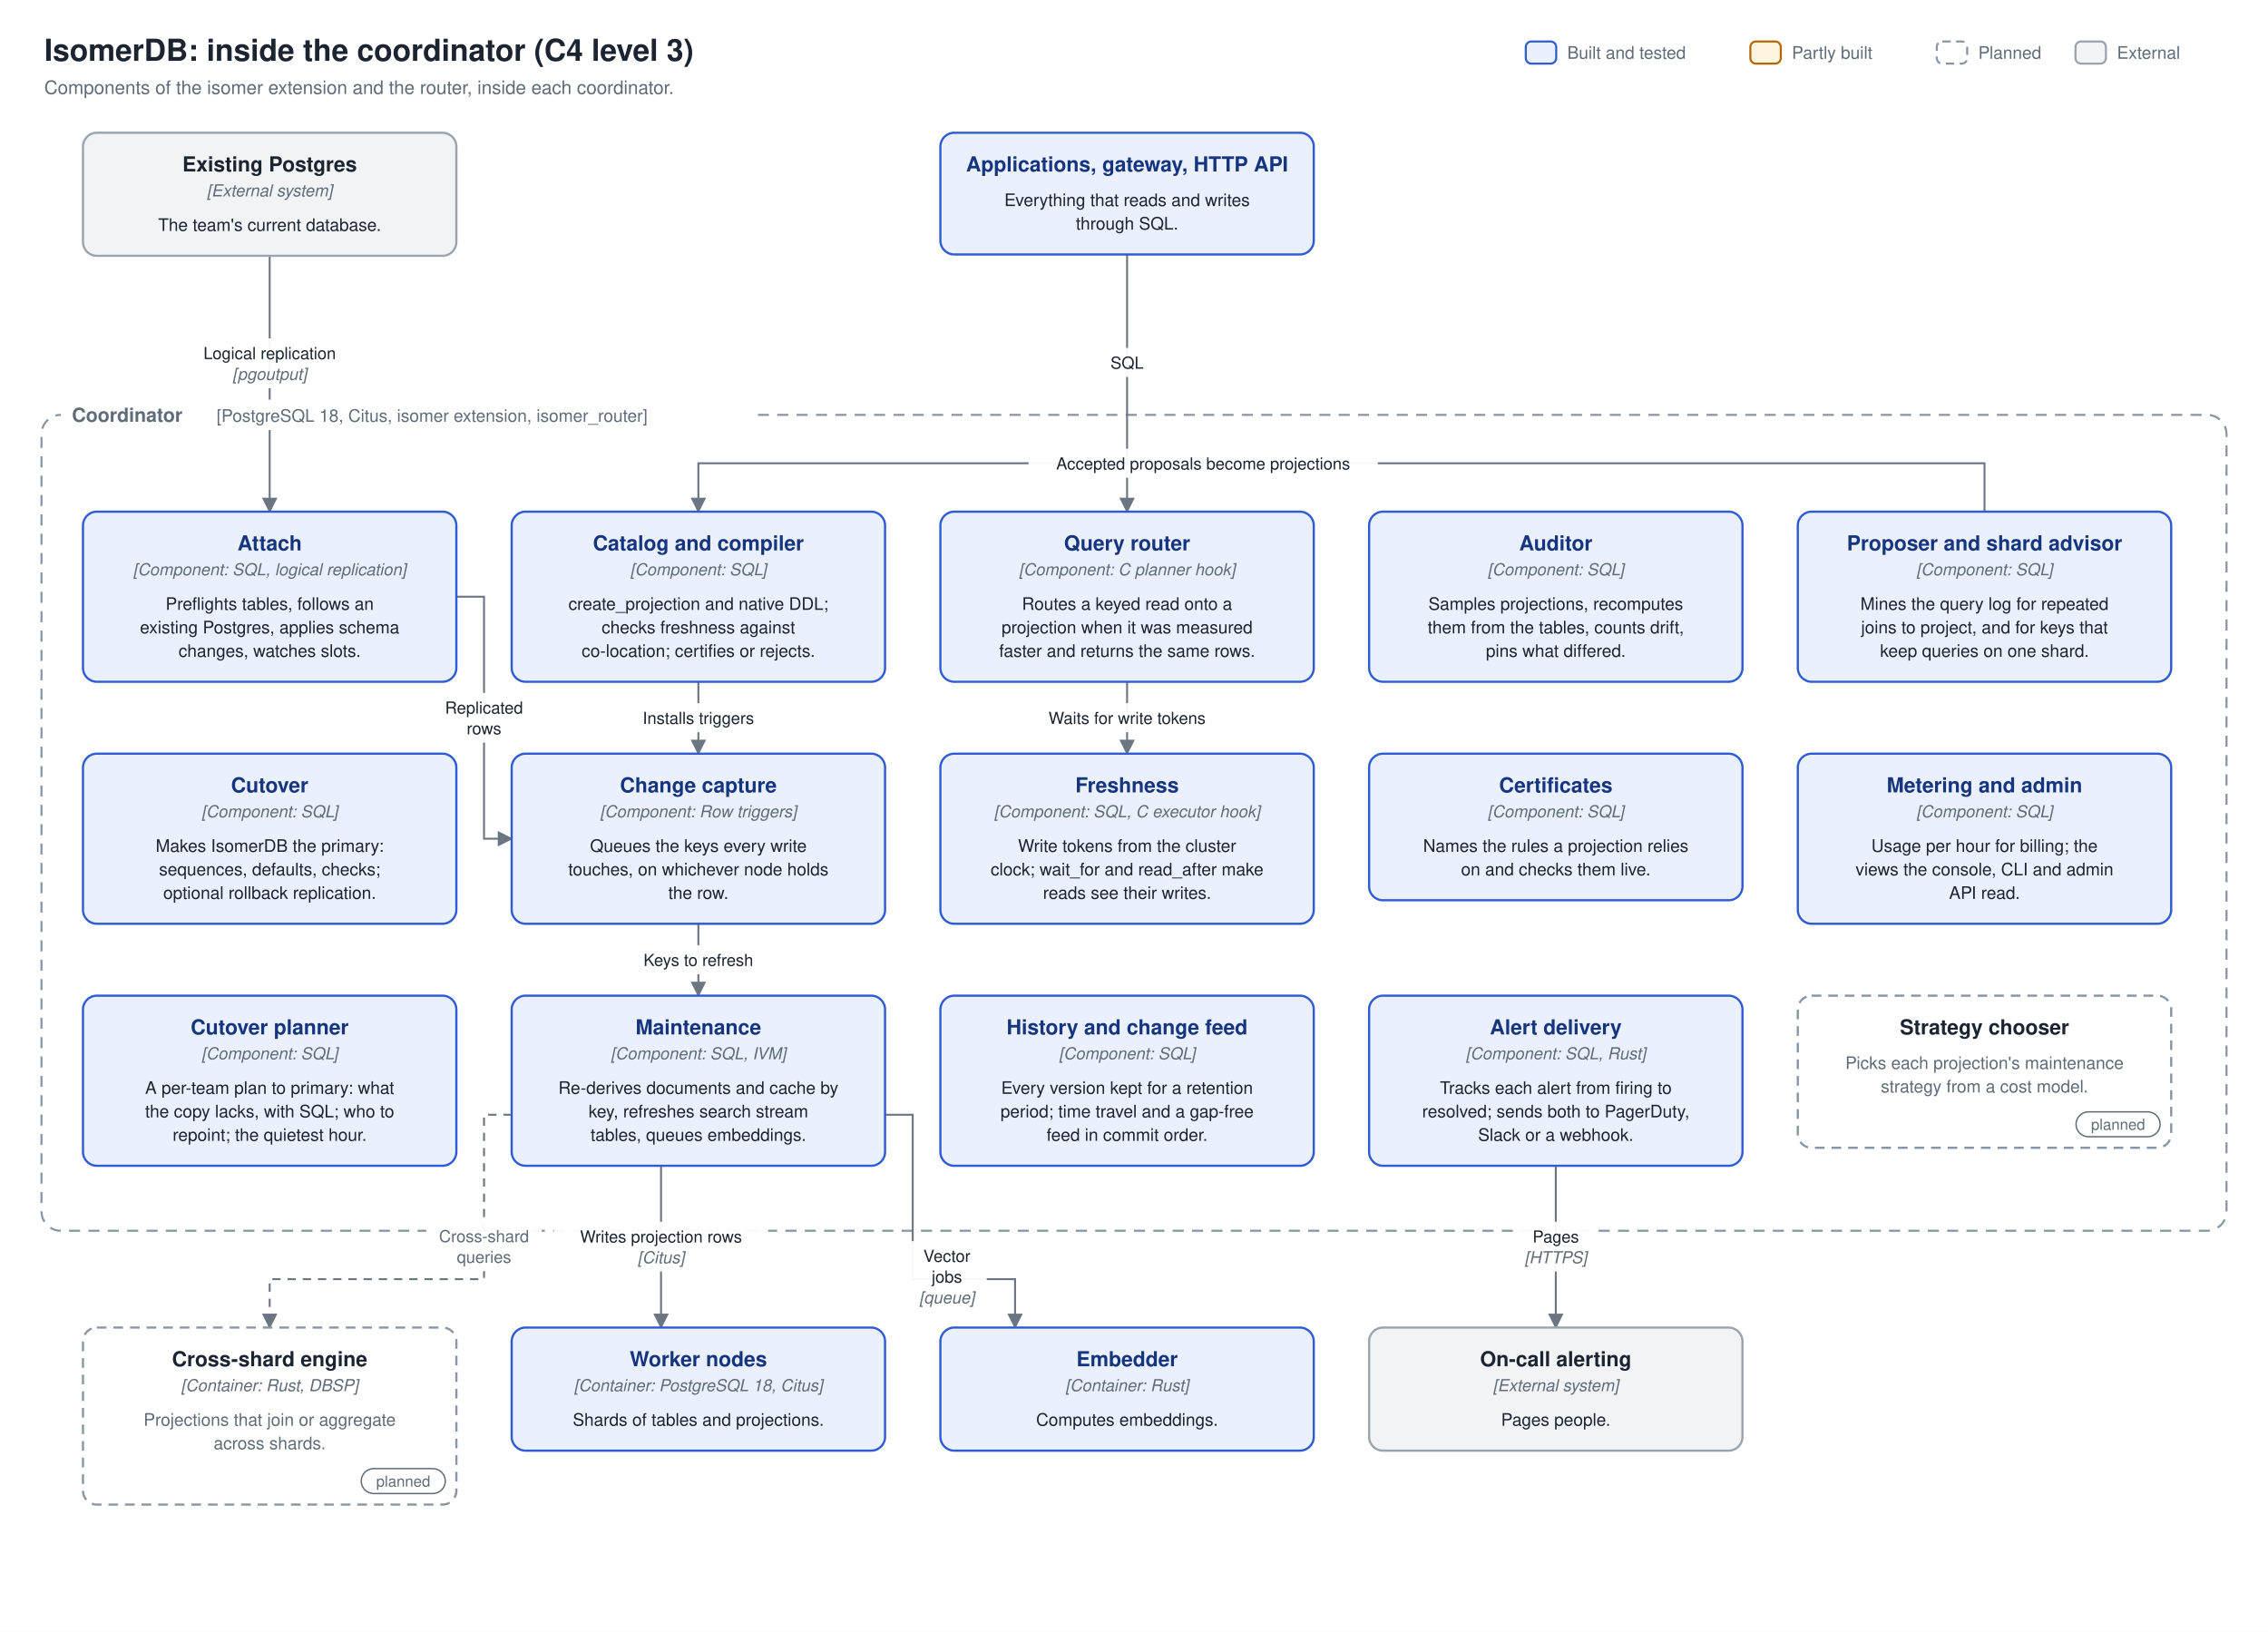
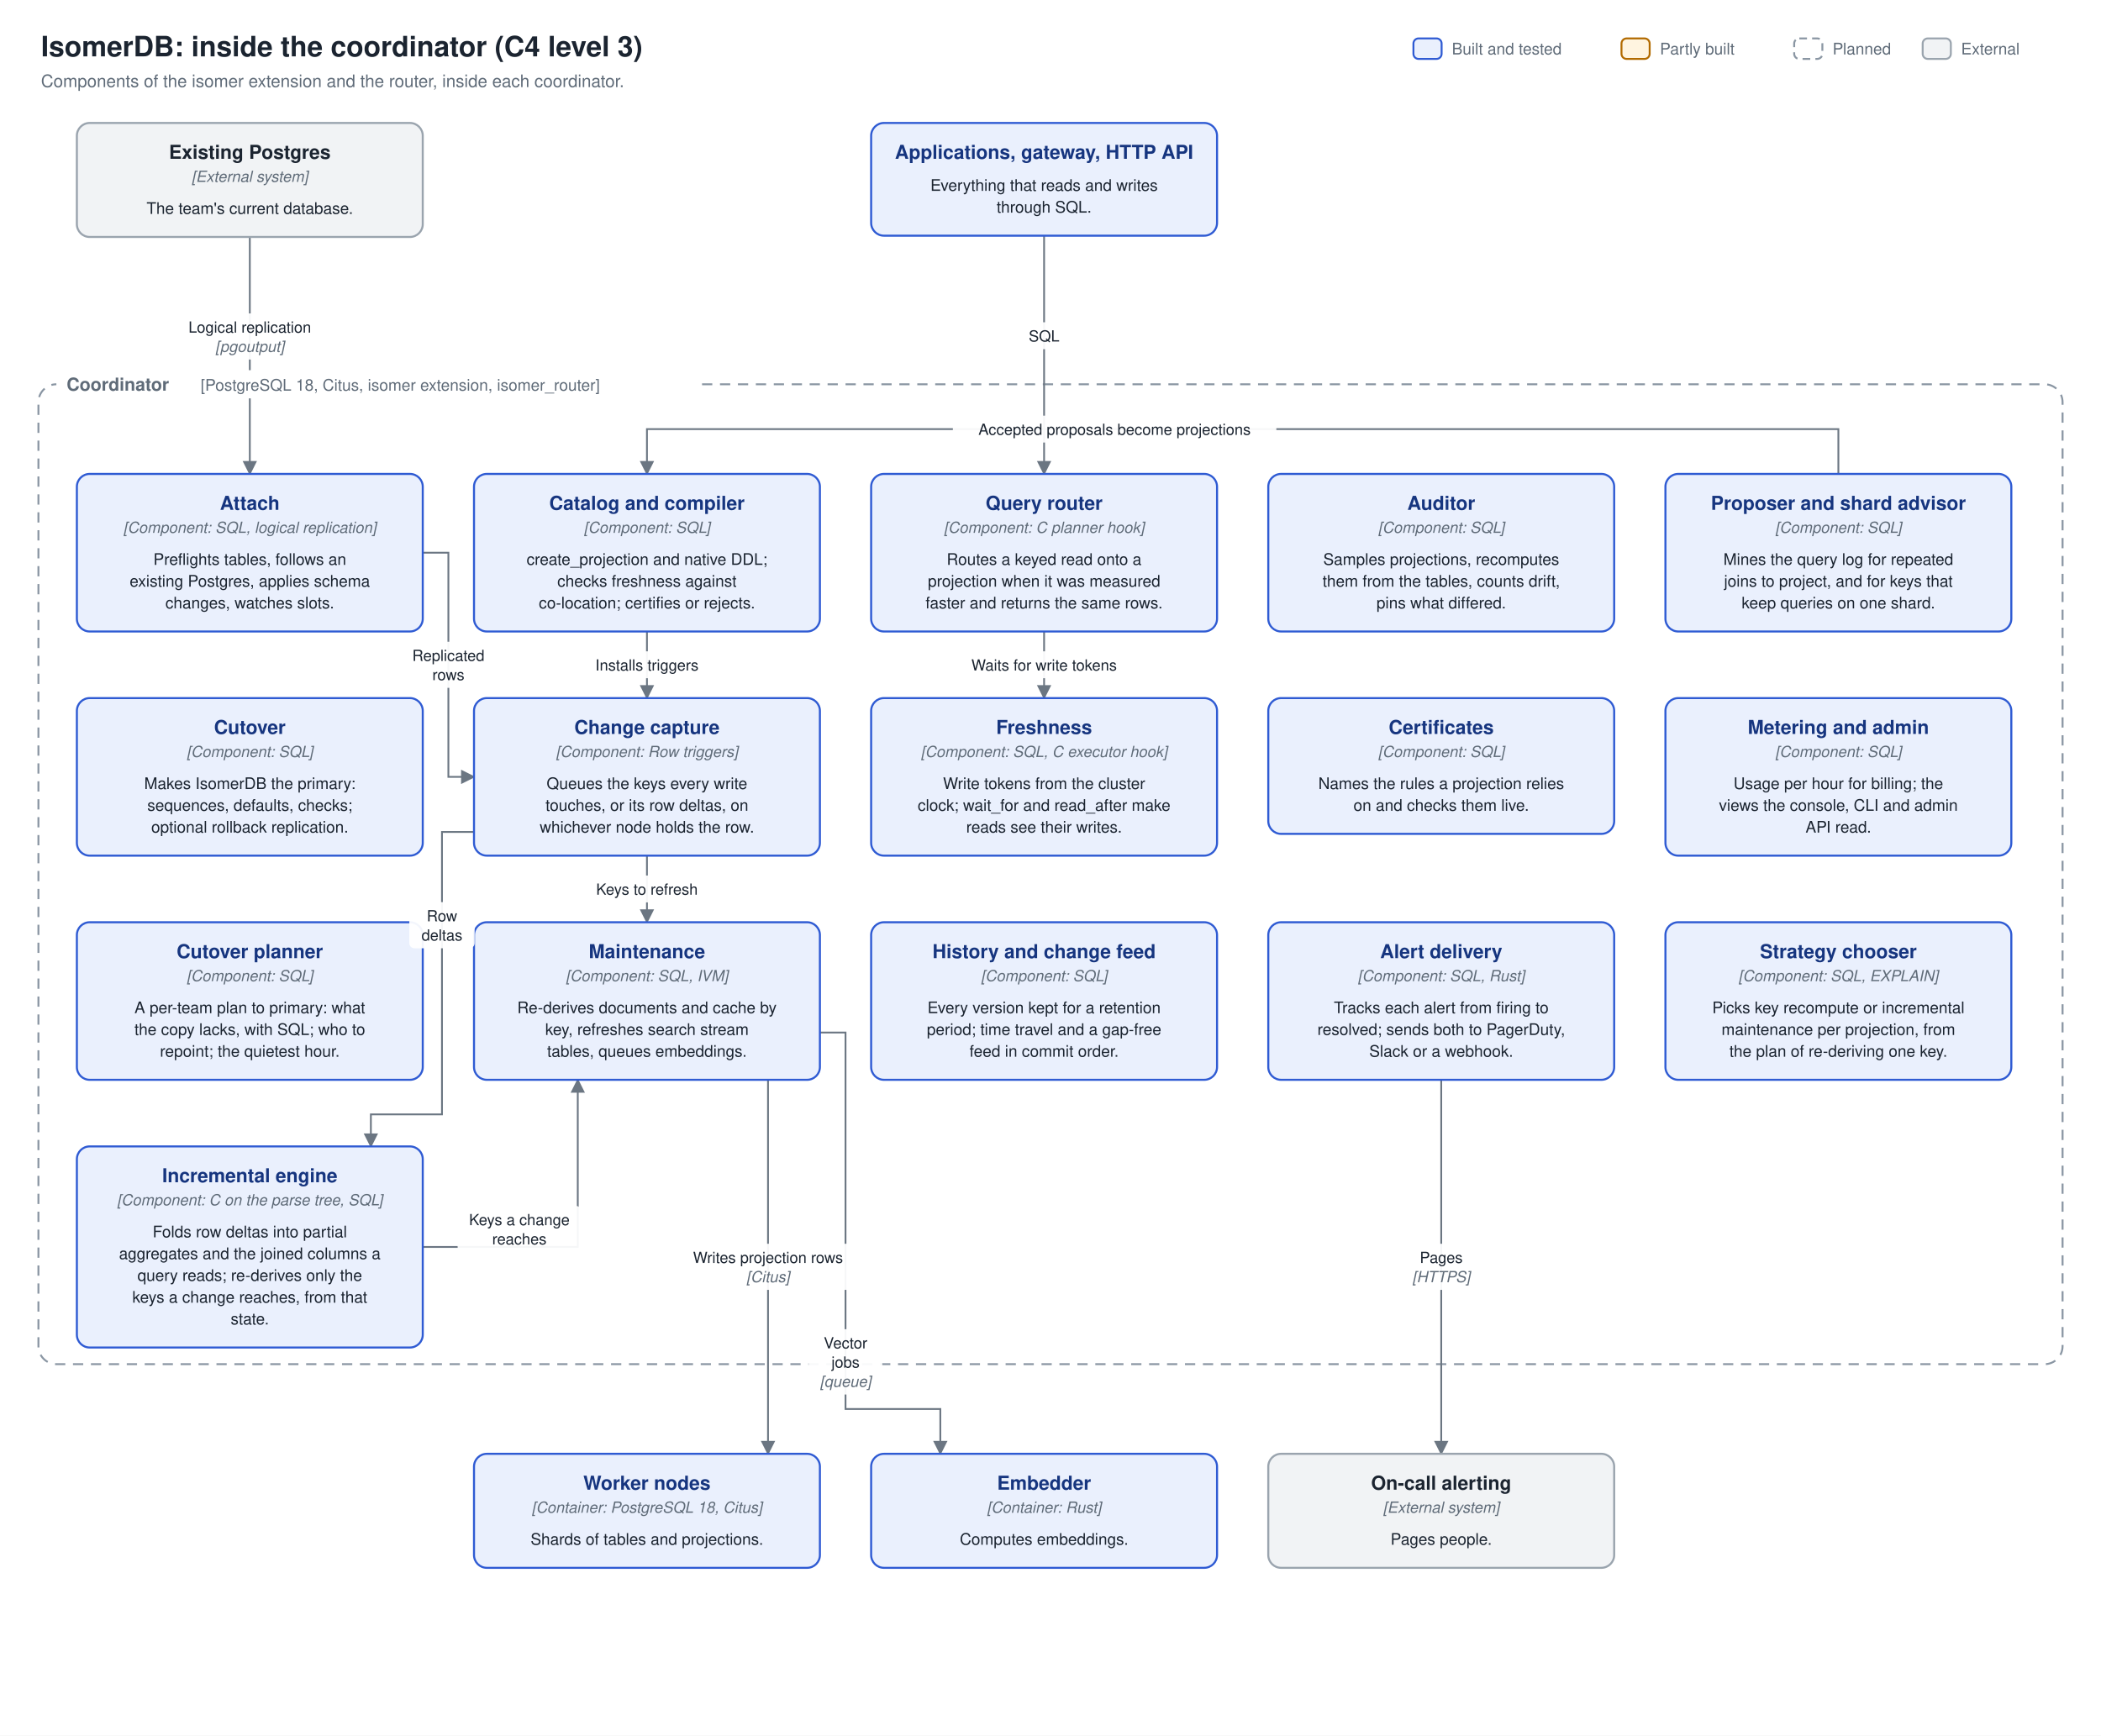
- <svg xmlns="http://www.w3.org/2000/svg" width="1640" height="1180" viewBox="0 0 1640 1180" role="img" aria-label="IsomerDB: inside the coordinator (C4 level 3)">
+ <svg xmlns="http://www.w3.org/2000/svg" width="1640" height="1355" viewBox="0 0 1640 1355" role="img" aria-label="IsomerDB: inside the coordinator (C4 level 3)">
  <defs>
    <marker id="arrow" viewBox="0 0 10 10" refX="9" refY="5" markerWidth="8" markerHeight="8" orient="auto-start-reverse">
      <path d="M0,0 L10,5 L0,10 z" fill="#6b7682" />
    </marker>
  </defs>
  <rect width="100%" height="100%" fill="#ffffff" />
  <text x="32" y="44" font-family="-apple-system, BlinkMacSystemFont, 'Segoe UI', Helvetica, Arial, sans-serif" font-size="22" font-weight="650" fill="#1b2430">IsomerDB: inside the coordinator (C4 level 3)</text>
  <text x="32" y="68" font-family="-apple-system, BlinkMacSystemFont, 'Segoe UI', Helvetica, Arial, sans-serif" font-size="13.5" fill="#5f6b78">Components of the isomer extension and the router, inside each coordinator.</text>
-   <rect x="30" y="300" width="1580" height="590" rx="14" fill="none" stroke="#8a96a3" stroke-width="1.5" stroke-dasharray="8 6" />
+   <rect x="30" y="300" width="1580" height="765" rx="14" fill="none" stroke="#8a96a3" stroke-width="1.5" stroke-dasharray="8 6" />
  <path d="M195.0,185.0 L195.0,370.0" fill="none" stroke="#6b7682" stroke-width="1.4" marker-end="url(#arrow)" />
  <path d="M815.0,184.0 L815.0,370.0" fill="none" stroke="#6b7682" stroke-width="1.4" marker-end="url(#arrow)" />
  <path d="M505.0,493.0 L505.0,545.0" fill="none" stroke="#6b7682" stroke-width="1.4" marker-end="url(#arrow)" />
  <path d="M505.0,668.0 L505.0,720.0" fill="none" stroke="#6b7682" stroke-width="1.4" marker-end="url(#arrow)" />
  <path d="M330.0,431.5 L350.0,431.5 L350.0,606.5 L370.0,606.5" fill="none" stroke="#6b7682" stroke-width="1.4" marker-end="url(#arrow)" />
  <path d="M815.0,493.0 L815.0,545.0" fill="none" stroke="#6b7682" stroke-width="1.4" marker-end="url(#arrow)" />
-   <path d="M478.0,843.0 L478.0,960.0" fill="none" stroke="#6b7682" stroke-width="1.4" marker-end="url(#arrow)" />
-   <path d="M640.0,806.1 L660.0,806.1 L660.0,925.0 L734.0,925.0 L734.0,960.0" fill="none" stroke="#6b7682" stroke-width="1.4" marker-end="url(#arrow)" />
-   <path d="M370.0,806.1 L350.0,806.1 L350.0,925.0 L195.0,925.0 L195.0,960.0" fill="none" stroke="#6b7682" stroke-width="1.4" stroke-dasharray="6 5" marker-end="url(#arrow)" />
+   <path d="M599.5,843.0 L599.5,1135.0" fill="none" stroke="#6b7682" stroke-width="1.4" marker-end="url(#arrow)" />
+   <path d="M640.0,806.1 L660.0,806.1 L660.0,1100.0 L734.0,1100.0 L734.0,1135.0" fill="none" stroke="#6b7682" stroke-width="1.4" marker-end="url(#arrow)" />
+   <path d="M370.0,649.5 L345.0,649.5 L345.0,870.0 L289.5,870.0 L289.5,895.0" fill="none" stroke="#6b7682" stroke-width="1.4" marker-end="url(#arrow)" />
+   <path d="M330.0,973.5 L451.0,973.5 L451.0,843.0" fill="none" stroke="#6b7682" stroke-width="1.4" marker-end="url(#arrow)" />
  <path d="M1435.0,370.0 L1435.0,335.0 L505.0,335.0 L505.0,370.0" fill="none" stroke="#6b7682" stroke-width="1.4" marker-end="url(#arrow)" />
-   <path d="M1125.0,843.0 L1125.0,960.0" fill="none" stroke="#6b7682" stroke-width="1.4" marker-end="url(#arrow)" />
+   <path d="M1125.0,843.0 L1125.0,1135.0" fill="none" stroke="#6b7682" stroke-width="1.4" marker-end="url(#arrow)" />
  <rect x="44" y="289" width="500.1" height="22" fill="#ffffff" />
  <text x="52" y="305" font-family="-apple-system, BlinkMacSystemFont, 'Segoe UI', Helvetica, Arial, sans-serif" font-size="14" font-weight="650" fill="#5f6b78">Coordinator</text>
  <text x="156.6" y="305" font-family="-apple-system, BlinkMacSystemFont, 'Segoe UI', Helvetica, Arial, sans-serif" font-size="12.5" fill="#5f6b78">[PostgreSQL 18, Citus, isomer extension, isomer_router]</text>
  <rect x="60" y="96" width="270" height="89" rx="10" fill="#f1f3f5" stroke="#9aa4ae" stroke-width="1.6" />
  <text x="195.0" y="124" text-anchor="middle" font-family="-apple-system, BlinkMacSystemFont, 'Segoe UI', Helvetica, Arial, sans-serif" font-size="15" font-weight="650" fill="#1b2430">Existing Postgres</text>
  <text x="195.0" y="142" text-anchor="middle" font-family="-apple-system, BlinkMacSystemFont, 'Segoe UI', Helvetica, Arial, sans-serif" font-size="12" font-style="italic" fill="#5f6b78">[External system]</text>
  <text x="195.0" y="167" text-anchor="middle" font-family="-apple-system, BlinkMacSystemFont, 'Segoe UI', Helvetica, Arial, sans-serif" font-size="12.5" fill="#1b2430">The team's current database.</text>
  <rect x="680" y="96" width="270" height="88" rx="10" fill="#eaf0fd" stroke="#2f5bd3" stroke-width="1.6" />
  <text x="815.0" y="124" text-anchor="middle" font-family="-apple-system, BlinkMacSystemFont, 'Segoe UI', Helvetica, Arial, sans-serif" font-size="15" font-weight="650" fill="#16357f">Applications, gateway, HTTP API</text>
  <text x="815.0" y="149" text-anchor="middle" font-family="-apple-system, BlinkMacSystemFont, 'Segoe UI', Helvetica, Arial, sans-serif" font-size="12.5" fill="#1b2430">Everything that reads and writes</text>
  <text x="815.0" y="166" text-anchor="middle" font-family="-apple-system, BlinkMacSystemFont, 'Segoe UI', Helvetica, Arial, sans-serif" font-size="12.5" fill="#1b2430">through SQL.</text>
  <rect x="60" y="370" width="270" height="123" rx="10" fill="#eaf0fd" stroke="#2f5bd3" stroke-width="1.6" />
  <text x="195.0" y="398" text-anchor="middle" font-family="-apple-system, BlinkMacSystemFont, 'Segoe UI', Helvetica, Arial, sans-serif" font-size="15" font-weight="650" fill="#16357f">Attach</text>
  <text x="195.0" y="416" text-anchor="middle" font-family="-apple-system, BlinkMacSystemFont, 'Segoe UI', Helvetica, Arial, sans-serif" font-size="12" font-style="italic" fill="#5f6b78">[Component: SQL, logical replication]</text>
  <text x="195.0" y="441" text-anchor="middle" font-family="-apple-system, BlinkMacSystemFont, 'Segoe UI', Helvetica, Arial, sans-serif" font-size="12.5" fill="#1b2430">Preflights tables, follows an</text>
  <text x="195.0" y="458" text-anchor="middle" font-family="-apple-system, BlinkMacSystemFont, 'Segoe UI', Helvetica, Arial, sans-serif" font-size="12.5" fill="#1b2430">existing Postgres, applies schema</text>
  <text x="195.0" y="475" text-anchor="middle" font-family="-apple-system, BlinkMacSystemFont, 'Segoe UI', Helvetica, Arial, sans-serif" font-size="12.5" fill="#1b2430">changes, watches slots.</text>
  <rect x="60" y="545" width="270" height="123" rx="10" fill="#eaf0fd" stroke="#2f5bd3" stroke-width="1.6" />
  <text x="195.0" y="573" text-anchor="middle" font-family="-apple-system, BlinkMacSystemFont, 'Segoe UI', Helvetica, Arial, sans-serif" font-size="15" font-weight="650" fill="#16357f">Cutover</text>
  <text x="195.0" y="591" text-anchor="middle" font-family="-apple-system, BlinkMacSystemFont, 'Segoe UI', Helvetica, Arial, sans-serif" font-size="12" font-style="italic" fill="#5f6b78">[Component: SQL]</text>
  <text x="195.0" y="616" text-anchor="middle" font-family="-apple-system, BlinkMacSystemFont, 'Segoe UI', Helvetica, Arial, sans-serif" font-size="12.5" fill="#1b2430">Makes IsomerDB the primary:</text>
  <text x="195.0" y="633" text-anchor="middle" font-family="-apple-system, BlinkMacSystemFont, 'Segoe UI', Helvetica, Arial, sans-serif" font-size="12.5" fill="#1b2430">sequences, defaults, checks;</text>
  <text x="195.0" y="650" text-anchor="middle" font-family="-apple-system, BlinkMacSystemFont, 'Segoe UI', Helvetica, Arial, sans-serif" font-size="12.5" fill="#1b2430">optional rollback replication.</text>
  <rect x="60" y="720" width="270" height="123" rx="10" fill="#eaf0fd" stroke="#2f5bd3" stroke-width="1.6" />
  <text x="195.0" y="748" text-anchor="middle" font-family="-apple-system, BlinkMacSystemFont, 'Segoe UI', Helvetica, Arial, sans-serif" font-size="15" font-weight="650" fill="#16357f">Cutover planner</text>
  <text x="195.0" y="766" text-anchor="middle" font-family="-apple-system, BlinkMacSystemFont, 'Segoe UI', Helvetica, Arial, sans-serif" font-size="12" font-style="italic" fill="#5f6b78">[Component: SQL]</text>
  <text x="195.0" y="791" text-anchor="middle" font-family="-apple-system, BlinkMacSystemFont, 'Segoe UI', Helvetica, Arial, sans-serif" font-size="12.5" fill="#1b2430">A per-team plan to primary: what</text>
  <text x="195.0" y="808" text-anchor="middle" font-family="-apple-system, BlinkMacSystemFont, 'Segoe UI', Helvetica, Arial, sans-serif" font-size="12.5" fill="#1b2430">the copy lacks, with SQL; who to</text>
  <text x="195.0" y="825" text-anchor="middle" font-family="-apple-system, BlinkMacSystemFont, 'Segoe UI', Helvetica, Arial, sans-serif" font-size="12.5" fill="#1b2430">repoint; the quietest hour.</text>
  <rect x="370" y="370" width="270" height="123" rx="10" fill="#eaf0fd" stroke="#2f5bd3" stroke-width="1.6" />
  <text x="505.0" y="398" text-anchor="middle" font-family="-apple-system, BlinkMacSystemFont, 'Segoe UI', Helvetica, Arial, sans-serif" font-size="15" font-weight="650" fill="#16357f">Catalog and compiler</text>
  <text x="505.0" y="416" text-anchor="middle" font-family="-apple-system, BlinkMacSystemFont, 'Segoe UI', Helvetica, Arial, sans-serif" font-size="12" font-style="italic" fill="#5f6b78">[Component: SQL]</text>
  <text x="505.0" y="441" text-anchor="middle" font-family="-apple-system, BlinkMacSystemFont, 'Segoe UI', Helvetica, Arial, sans-serif" font-size="12.5" fill="#1b2430">create_projection and native DDL;</text>
  <text x="505.0" y="458" text-anchor="middle" font-family="-apple-system, BlinkMacSystemFont, 'Segoe UI', Helvetica, Arial, sans-serif" font-size="12.5" fill="#1b2430">checks freshness against</text>
  <text x="505.0" y="475" text-anchor="middle" font-family="-apple-system, BlinkMacSystemFont, 'Segoe UI', Helvetica, Arial, sans-serif" font-size="12.5" fill="#1b2430">co-location; certifies or rejects.</text>
  <rect x="370" y="545" width="270" height="123" rx="10" fill="#eaf0fd" stroke="#2f5bd3" stroke-width="1.6" />
  <text x="505.0" y="573" text-anchor="middle" font-family="-apple-system, BlinkMacSystemFont, 'Segoe UI', Helvetica, Arial, sans-serif" font-size="15" font-weight="650" fill="#16357f">Change capture</text>
  <text x="505.0" y="591" text-anchor="middle" font-family="-apple-system, BlinkMacSystemFont, 'Segoe UI', Helvetica, Arial, sans-serif" font-size="12" font-style="italic" fill="#5f6b78">[Component: Row triggers]</text>
  <text x="505.0" y="616" text-anchor="middle" font-family="-apple-system, BlinkMacSystemFont, 'Segoe UI', Helvetica, Arial, sans-serif" font-size="12.5" fill="#1b2430">Queues the keys every write</text>
-   <text x="505.0" y="633" text-anchor="middle" font-family="-apple-system, BlinkMacSystemFont, 'Segoe UI', Helvetica, Arial, sans-serif" font-size="12.5" fill="#1b2430">touches, on whichever node holds</text>
-   <text x="505.0" y="650" text-anchor="middle" font-family="-apple-system, BlinkMacSystemFont, 'Segoe UI', Helvetica, Arial, sans-serif" font-size="12.5" fill="#1b2430">the row.</text>
+   <text x="505.0" y="633" text-anchor="middle" font-family="-apple-system, BlinkMacSystemFont, 'Segoe UI', Helvetica, Arial, sans-serif" font-size="12.5" fill="#1b2430">touches, or its row deltas, on</text>
+   <text x="505.0" y="650" text-anchor="middle" font-family="-apple-system, BlinkMacSystemFont, 'Segoe UI', Helvetica, Arial, sans-serif" font-size="12.5" fill="#1b2430">whichever node holds the row.</text>
  <rect x="370" y="720" width="270" height="123" rx="10" fill="#eaf0fd" stroke="#2f5bd3" stroke-width="1.6" />
  <text x="505.0" y="748" text-anchor="middle" font-family="-apple-system, BlinkMacSystemFont, 'Segoe UI', Helvetica, Arial, sans-serif" font-size="15" font-weight="650" fill="#16357f">Maintenance</text>
  <text x="505.0" y="766" text-anchor="middle" font-family="-apple-system, BlinkMacSystemFont, 'Segoe UI', Helvetica, Arial, sans-serif" font-size="12" font-style="italic" fill="#5f6b78">[Component: SQL, IVM]</text>
  <text x="505.0" y="791" text-anchor="middle" font-family="-apple-system, BlinkMacSystemFont, 'Segoe UI', Helvetica, Arial, sans-serif" font-size="12.5" fill="#1b2430">Re-derives documents and cache by</text>
  <text x="505.0" y="808" text-anchor="middle" font-family="-apple-system, BlinkMacSystemFont, 'Segoe UI', Helvetica, Arial, sans-serif" font-size="12.5" fill="#1b2430">key, refreshes search stream</text>
  <text x="505.0" y="825" text-anchor="middle" font-family="-apple-system, BlinkMacSystemFont, 'Segoe UI', Helvetica, Arial, sans-serif" font-size="12.5" fill="#1b2430">tables, queues embeddings.</text>
  <rect x="680" y="370" width="270" height="123" rx="10" fill="#eaf0fd" stroke="#2f5bd3" stroke-width="1.6" />
  <text x="815.0" y="398" text-anchor="middle" font-family="-apple-system, BlinkMacSystemFont, 'Segoe UI', Helvetica, Arial, sans-serif" font-size="15" font-weight="650" fill="#16357f">Query router</text>
  <text x="815.0" y="416" text-anchor="middle" font-family="-apple-system, BlinkMacSystemFont, 'Segoe UI', Helvetica, Arial, sans-serif" font-size="12" font-style="italic" fill="#5f6b78">[Component: C planner hook]</text>
  <text x="815.0" y="441" text-anchor="middle" font-family="-apple-system, BlinkMacSystemFont, 'Segoe UI', Helvetica, Arial, sans-serif" font-size="12.5" fill="#1b2430">Routes a keyed read onto a</text>
  <text x="815.0" y="458" text-anchor="middle" font-family="-apple-system, BlinkMacSystemFont, 'Segoe UI', Helvetica, Arial, sans-serif" font-size="12.5" fill="#1b2430">projection when it was measured</text>
  <text x="815.0" y="475" text-anchor="middle" font-family="-apple-system, BlinkMacSystemFont, 'Segoe UI', Helvetica, Arial, sans-serif" font-size="12.5" fill="#1b2430">faster and returns the same rows.</text>
  <rect x="680" y="545" width="270" height="123" rx="10" fill="#eaf0fd" stroke="#2f5bd3" stroke-width="1.6" />
  <text x="815.0" y="573" text-anchor="middle" font-family="-apple-system, BlinkMacSystemFont, 'Segoe UI', Helvetica, Arial, sans-serif" font-size="15" font-weight="650" fill="#16357f">Freshness</text>
  <text x="815.0" y="591" text-anchor="middle" font-family="-apple-system, BlinkMacSystemFont, 'Segoe UI', Helvetica, Arial, sans-serif" font-size="12" font-style="italic" fill="#5f6b78">[Component: SQL, C executor hook]</text>
  <text x="815.0" y="616" text-anchor="middle" font-family="-apple-system, BlinkMacSystemFont, 'Segoe UI', Helvetica, Arial, sans-serif" font-size="12.5" fill="#1b2430">Write tokens from the cluster</text>
  <text x="815.0" y="633" text-anchor="middle" font-family="-apple-system, BlinkMacSystemFont, 'Segoe UI', Helvetica, Arial, sans-serif" font-size="12.5" fill="#1b2430">clock; wait_for and read_after make</text>
  <text x="815.0" y="650" text-anchor="middle" font-family="-apple-system, BlinkMacSystemFont, 'Segoe UI', Helvetica, Arial, sans-serif" font-size="12.5" fill="#1b2430">reads see their writes.</text>
  <rect x="680" y="720" width="270" height="123" rx="10" fill="#eaf0fd" stroke="#2f5bd3" stroke-width="1.6" />
  <text x="815.0" y="748" text-anchor="middle" font-family="-apple-system, BlinkMacSystemFont, 'Segoe UI', Helvetica, Arial, sans-serif" font-size="15" font-weight="650" fill="#16357f">History and change feed</text>
  <text x="815.0" y="766" text-anchor="middle" font-family="-apple-system, BlinkMacSystemFont, 'Segoe UI', Helvetica, Arial, sans-serif" font-size="12" font-style="italic" fill="#5f6b78">[Component: SQL]</text>
  <text x="815.0" y="791" text-anchor="middle" font-family="-apple-system, BlinkMacSystemFont, 'Segoe UI', Helvetica, Arial, sans-serif" font-size="12.5" fill="#1b2430">Every version kept for a retention</text>
  <text x="815.0" y="808" text-anchor="middle" font-family="-apple-system, BlinkMacSystemFont, 'Segoe UI', Helvetica, Arial, sans-serif" font-size="12.5" fill="#1b2430">period; time travel and a gap-free</text>
  <text x="815.0" y="825" text-anchor="middle" font-family="-apple-system, BlinkMacSystemFont, 'Segoe UI', Helvetica, Arial, sans-serif" font-size="12.5" fill="#1b2430">feed in commit order.</text>
  <rect x="990" y="370" width="270" height="123" rx="10" fill="#eaf0fd" stroke="#2f5bd3" stroke-width="1.6" />
  <text x="1125.0" y="398" text-anchor="middle" font-family="-apple-system, BlinkMacSystemFont, 'Segoe UI', Helvetica, Arial, sans-serif" font-size="15" font-weight="650" fill="#16357f">Auditor</text>
  <text x="1125.0" y="416" text-anchor="middle" font-family="-apple-system, BlinkMacSystemFont, 'Segoe UI', Helvetica, Arial, sans-serif" font-size="12" font-style="italic" fill="#5f6b78">[Component: SQL]</text>
  <text x="1125.0" y="441" text-anchor="middle" font-family="-apple-system, BlinkMacSystemFont, 'Segoe UI', Helvetica, Arial, sans-serif" font-size="12.5" fill="#1b2430">Samples projections, recomputes</text>
  <text x="1125.0" y="458" text-anchor="middle" font-family="-apple-system, BlinkMacSystemFont, 'Segoe UI', Helvetica, Arial, sans-serif" font-size="12.5" fill="#1b2430">them from the tables, counts drift,</text>
  <text x="1125.0" y="475" text-anchor="middle" font-family="-apple-system, BlinkMacSystemFont, 'Segoe UI', Helvetica, Arial, sans-serif" font-size="12.5" fill="#1b2430">pins what differed.</text>
  <rect x="990" y="545" width="270" height="106" rx="10" fill="#eaf0fd" stroke="#2f5bd3" stroke-width="1.6" />
  <text x="1125.0" y="573" text-anchor="middle" font-family="-apple-system, BlinkMacSystemFont, 'Segoe UI', Helvetica, Arial, sans-serif" font-size="15" font-weight="650" fill="#16357f">Certificates</text>
  <text x="1125.0" y="591" text-anchor="middle" font-family="-apple-system, BlinkMacSystemFont, 'Segoe UI', Helvetica, Arial, sans-serif" font-size="12" font-style="italic" fill="#5f6b78">[Component: SQL]</text>
  <text x="1125.0" y="616" text-anchor="middle" font-family="-apple-system, BlinkMacSystemFont, 'Segoe UI', Helvetica, Arial, sans-serif" font-size="12.5" fill="#1b2430">Names the rules a projection relies</text>
  <text x="1125.0" y="633" text-anchor="middle" font-family="-apple-system, BlinkMacSystemFont, 'Segoe UI', Helvetica, Arial, sans-serif" font-size="12.5" fill="#1b2430">on and checks them live.</text>
  <rect x="990" y="720" width="270" height="123" rx="10" fill="#eaf0fd" stroke="#2f5bd3" stroke-width="1.6" />
  <text x="1125.0" y="748" text-anchor="middle" font-family="-apple-system, BlinkMacSystemFont, 'Segoe UI', Helvetica, Arial, sans-serif" font-size="15" font-weight="650" fill="#16357f">Alert delivery</text>
  <text x="1125.0" y="766" text-anchor="middle" font-family="-apple-system, BlinkMacSystemFont, 'Segoe UI', Helvetica, Arial, sans-serif" font-size="12" font-style="italic" fill="#5f6b78">[Component: SQL, Rust]</text>
  <text x="1125.0" y="791" text-anchor="middle" font-family="-apple-system, BlinkMacSystemFont, 'Segoe UI', Helvetica, Arial, sans-serif" font-size="12.5" fill="#1b2430">Tracks each alert from firing to</text>
  <text x="1125.0" y="808" text-anchor="middle" font-family="-apple-system, BlinkMacSystemFont, 'Segoe UI', Helvetica, Arial, sans-serif" font-size="12.5" fill="#1b2430">resolved; sends both to PagerDuty,</text>
  <text x="1125.0" y="825" text-anchor="middle" font-family="-apple-system, BlinkMacSystemFont, 'Segoe UI', Helvetica, Arial, sans-serif" font-size="12.5" fill="#1b2430">Slack or a webhook.</text>
  <rect x="1300" y="370" width="270" height="123" rx="10" fill="#eaf0fd" stroke="#2f5bd3" stroke-width="1.6" />
  <text x="1435.0" y="398" text-anchor="middle" font-family="-apple-system, BlinkMacSystemFont, 'Segoe UI', Helvetica, Arial, sans-serif" font-size="15" font-weight="650" fill="#16357f">Proposer and shard advisor</text>
  <text x="1435.0" y="416" text-anchor="middle" font-family="-apple-system, BlinkMacSystemFont, 'Segoe UI', Helvetica, Arial, sans-serif" font-size="12" font-style="italic" fill="#5f6b78">[Component: SQL]</text>
  <text x="1435.0" y="441" text-anchor="middle" font-family="-apple-system, BlinkMacSystemFont, 'Segoe UI', Helvetica, Arial, sans-serif" font-size="12.5" fill="#1b2430">Mines the query log for repeated</text>
  <text x="1435.0" y="458" text-anchor="middle" font-family="-apple-system, BlinkMacSystemFont, 'Segoe UI', Helvetica, Arial, sans-serif" font-size="12.5" fill="#1b2430">joins to project, and for keys that</text>
  <text x="1435.0" y="475" text-anchor="middle" font-family="-apple-system, BlinkMacSystemFont, 'Segoe UI', Helvetica, Arial, sans-serif" font-size="12.5" fill="#1b2430">keep queries on one shard.</text>
  <rect x="1300" y="545" width="270" height="123" rx="10" fill="#eaf0fd" stroke="#2f5bd3" stroke-width="1.6" />
  <text x="1435.0" y="573" text-anchor="middle" font-family="-apple-system, BlinkMacSystemFont, 'Segoe UI', Helvetica, Arial, sans-serif" font-size="15" font-weight="650" fill="#16357f">Metering and admin</text>
  <text x="1435.0" y="591" text-anchor="middle" font-family="-apple-system, BlinkMacSystemFont, 'Segoe UI', Helvetica, Arial, sans-serif" font-size="12" font-style="italic" fill="#5f6b78">[Component: SQL]</text>
  <text x="1435.0" y="616" text-anchor="middle" font-family="-apple-system, BlinkMacSystemFont, 'Segoe UI', Helvetica, Arial, sans-serif" font-size="12.5" fill="#1b2430">Usage per hour for billing; the</text>
  <text x="1435.0" y="633" text-anchor="middle" font-family="-apple-system, BlinkMacSystemFont, 'Segoe UI', Helvetica, Arial, sans-serif" font-size="12.5" fill="#1b2430">views the console, CLI and admin</text>
  <text x="1435.0" y="650" text-anchor="middle" font-family="-apple-system, BlinkMacSystemFont, 'Segoe UI', Helvetica, Arial, sans-serif" font-size="12.5" fill="#1b2430">API read.</text>
-   <rect x="1300" y="720" width="270" height="110" rx="10" fill="#ffffff" stroke="#8a96a3" stroke-width="1.6" stroke-dasharray="7 5" />
-   <text x="1435.0" y="748" text-anchor="middle" font-family="-apple-system, BlinkMacSystemFont, 'Segoe UI', Helvetica, Arial, sans-serif" font-size="15" font-weight="650" fill="#1b2430">Strategy chooser</text>
-   <text x="1435.0" y="773" text-anchor="middle" font-family="-apple-system, BlinkMacSystemFont, 'Segoe UI', Helvetica, Arial, sans-serif" font-size="12.5" fill="#5f6b78">Picks each projection's maintenance</text>
-   <text x="1435.0" y="790" text-anchor="middle" font-family="-apple-system, BlinkMacSystemFont, 'Segoe UI', Helvetica, Arial, sans-serif" font-size="12.5" fill="#5f6b78">strategy from a cost model.</text>
-   <rect x="1501.2" y="804" width="60.8" height="18" rx="9" fill="#ffffff" stroke="#5f6b78" stroke-width="1" />
-   <text x="1531.6" y="817" text-anchor="middle" font-family="-apple-system, BlinkMacSystemFont, 'Segoe UI', Helvetica, Arial, sans-serif" font-size="11" fill="#5f6b78">planned</text>
-   <rect x="60" y="960" width="270" height="128" rx="10" fill="#ffffff" stroke="#8a96a3" stroke-width="1.6" stroke-dasharray="7 5" />
-   <text x="195.0" y="988" text-anchor="middle" font-family="-apple-system, BlinkMacSystemFont, 'Segoe UI', Helvetica, Arial, sans-serif" font-size="15" font-weight="650" fill="#1b2430">Cross-shard engine</text>
-   <text x="195.0" y="1006" text-anchor="middle" font-family="-apple-system, BlinkMacSystemFont, 'Segoe UI', Helvetica, Arial, sans-serif" font-size="12" font-style="italic" fill="#5f6b78">[Container: Rust, DBSP]</text>
-   <text x="195.0" y="1031" text-anchor="middle" font-family="-apple-system, BlinkMacSystemFont, 'Segoe UI', Helvetica, Arial, sans-serif" font-size="12.5" fill="#5f6b78">Projections that join or aggregate</text>
-   <text x="195.0" y="1048" text-anchor="middle" font-family="-apple-system, BlinkMacSystemFont, 'Segoe UI', Helvetica, Arial, sans-serif" font-size="12.5" fill="#5f6b78">across shards.</text>
-   <rect x="261.2" y="1062" width="60.8" height="18" rx="9" fill="#ffffff" stroke="#5f6b78" stroke-width="1" />
-   <text x="291.6" y="1075" text-anchor="middle" font-family="-apple-system, BlinkMacSystemFont, 'Segoe UI', Helvetica, Arial, sans-serif" font-size="11" fill="#5f6b78">planned</text>
-   <rect x="370" y="960" width="270" height="89" rx="10" fill="#eaf0fd" stroke="#2f5bd3" stroke-width="1.6" />
-   <text x="505.0" y="988" text-anchor="middle" font-family="-apple-system, BlinkMacSystemFont, 'Segoe UI', Helvetica, Arial, sans-serif" font-size="15" font-weight="650" fill="#16357f">Worker nodes</text>
-   <text x="505.0" y="1006" text-anchor="middle" font-family="-apple-system, BlinkMacSystemFont, 'Segoe UI', Helvetica, Arial, sans-serif" font-size="12" font-style="italic" fill="#5f6b78">[Container: PostgreSQL 18, Citus]</text>
-   <text x="505.0" y="1031" text-anchor="middle" font-family="-apple-system, BlinkMacSystemFont, 'Segoe UI', Helvetica, Arial, sans-serif" font-size="12.5" fill="#1b2430">Shards of tables and projections.</text>
-   <rect x="680" y="960" width="270" height="89" rx="10" fill="#eaf0fd" stroke="#2f5bd3" stroke-width="1.6" />
-   <text x="815.0" y="988" text-anchor="middle" font-family="-apple-system, BlinkMacSystemFont, 'Segoe UI', Helvetica, Arial, sans-serif" font-size="15" font-weight="650" fill="#16357f">Embedder</text>
-   <text x="815.0" y="1006" text-anchor="middle" font-family="-apple-system, BlinkMacSystemFont, 'Segoe UI', Helvetica, Arial, sans-serif" font-size="12" font-style="italic" fill="#5f6b78">[Container: Rust]</text>
-   <text x="815.0" y="1031" text-anchor="middle" font-family="-apple-system, BlinkMacSystemFont, 'Segoe UI', Helvetica, Arial, sans-serif" font-size="12.5" fill="#1b2430">Computes embeddings.</text>
-   <rect x="990" y="960" width="270" height="89" rx="10" fill="#f1f3f5" stroke="#9aa4ae" stroke-width="1.6" />
-   <text x="1125.0" y="988" text-anchor="middle" font-family="-apple-system, BlinkMacSystemFont, 'Segoe UI', Helvetica, Arial, sans-serif" font-size="15" font-weight="650" fill="#1b2430">On-call alerting</text>
-   <text x="1125.0" y="1006" text-anchor="middle" font-family="-apple-system, BlinkMacSystemFont, 'Segoe UI', Helvetica, Arial, sans-serif" font-size="12" font-style="italic" fill="#5f6b78">[External system]</text>
-   <text x="1125.0" y="1031" text-anchor="middle" font-family="-apple-system, BlinkMacSystemFont, 'Segoe UI', Helvetica, Arial, sans-serif" font-size="12.5" fill="#1b2430">Pages people.</text>
+   <rect x="1300" y="720" width="270" height="123" rx="10" fill="#eaf0fd" stroke="#2f5bd3" stroke-width="1.6" />
+   <text x="1435.0" y="748" text-anchor="middle" font-family="-apple-system, BlinkMacSystemFont, 'Segoe UI', Helvetica, Arial, sans-serif" font-size="15" font-weight="650" fill="#16357f">Strategy chooser</text>
+   <text x="1435.0" y="766" text-anchor="middle" font-family="-apple-system, BlinkMacSystemFont, 'Segoe UI', Helvetica, Arial, sans-serif" font-size="12" font-style="italic" fill="#5f6b78">[Component: SQL, EXPLAIN]</text>
+   <text x="1435.0" y="791" text-anchor="middle" font-family="-apple-system, BlinkMacSystemFont, 'Segoe UI', Helvetica, Arial, sans-serif" font-size="12.5" fill="#1b2430">Picks key recompute or incremental</text>
+   <text x="1435.0" y="808" text-anchor="middle" font-family="-apple-system, BlinkMacSystemFont, 'Segoe UI', Helvetica, Arial, sans-serif" font-size="12.5" fill="#1b2430">maintenance per projection, from</text>
+   <text x="1435.0" y="825" text-anchor="middle" font-family="-apple-system, BlinkMacSystemFont, 'Segoe UI', Helvetica, Arial, sans-serif" font-size="12.5" fill="#1b2430">the plan of re-deriving one key.</text>
+   <rect x="60" y="895" width="270" height="157" rx="10" fill="#eaf0fd" stroke="#2f5bd3" stroke-width="1.6" />
+   <text x="195.0" y="923" text-anchor="middle" font-family="-apple-system, BlinkMacSystemFont, 'Segoe UI', Helvetica, Arial, sans-serif" font-size="15" font-weight="650" fill="#16357f">Incremental engine</text>
+   <text x="195.0" y="941" text-anchor="middle" font-family="-apple-system, BlinkMacSystemFont, 'Segoe UI', Helvetica, Arial, sans-serif" font-size="12" font-style="italic" fill="#5f6b78">[Component: C on the parse tree, SQL]</text>
+   <text x="195.0" y="966" text-anchor="middle" font-family="-apple-system, BlinkMacSystemFont, 'Segoe UI', Helvetica, Arial, sans-serif" font-size="12.5" fill="#1b2430">Folds row deltas into partial</text>
+   <text x="195.0" y="983" text-anchor="middle" font-family="-apple-system, BlinkMacSystemFont, 'Segoe UI', Helvetica, Arial, sans-serif" font-size="12.5" fill="#1b2430">aggregates and the joined columns a</text>
+   <text x="195.0" y="1000" text-anchor="middle" font-family="-apple-system, BlinkMacSystemFont, 'Segoe UI', Helvetica, Arial, sans-serif" font-size="12.5" fill="#1b2430">query reads; re-derives only the</text>
+   <text x="195.0" y="1017" text-anchor="middle" font-family="-apple-system, BlinkMacSystemFont, 'Segoe UI', Helvetica, Arial, sans-serif" font-size="12.5" fill="#1b2430">keys a change reaches, from that</text>
+   <text x="195.0" y="1034" text-anchor="middle" font-family="-apple-system, BlinkMacSystemFont, 'Segoe UI', Helvetica, Arial, sans-serif" font-size="12.5" fill="#1b2430">state.</text>
+   <rect x="370" y="1135" width="270" height="89" rx="10" fill="#eaf0fd" stroke="#2f5bd3" stroke-width="1.6" />
+   <text x="505.0" y="1163" text-anchor="middle" font-family="-apple-system, BlinkMacSystemFont, 'Segoe UI', Helvetica, Arial, sans-serif" font-size="15" font-weight="650" fill="#16357f">Worker nodes</text>
+   <text x="505.0" y="1181" text-anchor="middle" font-family="-apple-system, BlinkMacSystemFont, 'Segoe UI', Helvetica, Arial, sans-serif" font-size="12" font-style="italic" fill="#5f6b78">[Container: PostgreSQL 18, Citus]</text>
+   <text x="505.0" y="1206" text-anchor="middle" font-family="-apple-system, BlinkMacSystemFont, 'Segoe UI', Helvetica, Arial, sans-serif" font-size="12.5" fill="#1b2430">Shards of tables and projections.</text>
+   <rect x="680" y="1135" width="270" height="89" rx="10" fill="#eaf0fd" stroke="#2f5bd3" stroke-width="1.6" />
+   <text x="815.0" y="1163" text-anchor="middle" font-family="-apple-system, BlinkMacSystemFont, 'Segoe UI', Helvetica, Arial, sans-serif" font-size="15" font-weight="650" fill="#16357f">Embedder</text>
+   <text x="815.0" y="1181" text-anchor="middle" font-family="-apple-system, BlinkMacSystemFont, 'Segoe UI', Helvetica, Arial, sans-serif" font-size="12" font-style="italic" fill="#5f6b78">[Container: Rust]</text>
+   <text x="815.0" y="1206" text-anchor="middle" font-family="-apple-system, BlinkMacSystemFont, 'Segoe UI', Helvetica, Arial, sans-serif" font-size="12.5" fill="#1b2430">Computes embeddings.</text>
+   <rect x="990" y="1135" width="270" height="89" rx="10" fill="#f1f3f5" stroke="#9aa4ae" stroke-width="1.6" />
+   <text x="1125.0" y="1163" text-anchor="middle" font-family="-apple-system, BlinkMacSystemFont, 'Segoe UI', Helvetica, Arial, sans-serif" font-size="15" font-weight="650" fill="#1b2430">On-call alerting</text>
+   <text x="1125.0" y="1181" text-anchor="middle" font-family="-apple-system, BlinkMacSystemFont, 'Segoe UI', Helvetica, Arial, sans-serif" font-size="12" font-style="italic" fill="#5f6b78">[External system]</text>
+   <text x="1125.0" y="1206" text-anchor="middle" font-family="-apple-system, BlinkMacSystemFont, 'Segoe UI', Helvetica, Arial, sans-serif" font-size="12.5" fill="#1b2430">Pages people.</text>
  <rect x="127.2" y="244.7" width="135.5" height="36" rx="4" fill="#ffffff" opacity="0.94" />
  <text x="195.0" y="259.7" text-anchor="middle" font-family="-apple-system, BlinkMacSystemFont, 'Segoe UI', Helvetica, Arial, sans-serif" font-size="12" fill="#1b2430">Logical replication</text>
  <text x="195.0" y="274.7" text-anchor="middle" font-family="-apple-system, BlinkMacSystemFont, 'Segoe UI', Helvetica, Arial, sans-serif" font-size="12" fill="#5f6b78" font-style="italic">[pgoutput]</text>
  <rect x="799.2" y="251.6" width="31.5" height="21" rx="4" fill="#ffffff" opacity="0.94" />
  <text x="815.0" y="266.6" text-anchor="middle" font-family="-apple-system, BlinkMacSystemFont, 'Segoe UI', Helvetica, Arial, sans-serif" font-size="12" fill="#1b2430">SQL</text>
  <rect x="443.8" y="508.5" width="122.5" height="21" rx="4" fill="#ffffff" opacity="0.94" />
  <text x="505.0" y="523.5" text-anchor="middle" font-family="-apple-system, BlinkMacSystemFont, 'Segoe UI', Helvetica, Arial, sans-serif" font-size="12" fill="#1b2430">Installs triggers</text>
  <rect x="450.2" y="683.5" width="109.5" height="21" rx="4" fill="#ffffff" opacity="0.94" />
  <text x="505.0" y="698.5" text-anchor="middle" font-family="-apple-system, BlinkMacSystemFont, 'Segoe UI', Helvetica, Arial, sans-serif" font-size="12" fill="#1b2430">Keys to refresh</text>
  <rect x="311.5" y="501.0" width="77.0" height="36" rx="4" fill="#ffffff" opacity="0.94" />
  <text x="350.0" y="516.0" text-anchor="middle" font-family="-apple-system, BlinkMacSystemFont, 'Segoe UI', Helvetica, Arial, sans-serif" font-size="12" fill="#1b2430">Replicated</text>
  <text x="350.0" y="531.0" text-anchor="middle" font-family="-apple-system, BlinkMacSystemFont, 'Segoe UI', Helvetica, Arial, sans-serif" font-size="12" fill="#1b2430">rows</text>
  <rect x="737.5" y="508.5" width="155.0" height="21" rx="4" fill="#ffffff" opacity="0.94" />
  <text x="815.0" y="523.5" text-anchor="middle" font-family="-apple-system, BlinkMacSystemFont, 'Segoe UI', Helvetica, Arial, sans-serif" font-size="12" fill="#1b2430">Waits for write tokens</text>
-   <rect x="400.5" y="883.5" width="155.0" height="36" rx="4" fill="#ffffff" opacity="0.94" />
-   <text x="478.0" y="898.5" text-anchor="middle" font-family="-apple-system, BlinkMacSystemFont, 'Segoe UI', Helvetica, Arial, sans-serif" font-size="12" fill="#1b2430">Writes projection rows</text>
-   <text x="478.0" y="913.5" text-anchor="middle" font-family="-apple-system, BlinkMacSystemFont, 'Segoe UI', Helvetica, Arial, sans-serif" font-size="12" fill="#5f6b78" font-style="italic">[Citus]</text>
-   <rect x="656.0" y="897.5" width="57.5" height="51" rx="4" fill="#ffffff" opacity="0.94" />
-   <text x="684.7" y="912.5" text-anchor="middle" font-family="-apple-system, BlinkMacSystemFont, 'Segoe UI', Helvetica, Arial, sans-serif" font-size="12" fill="#1b2430">Vector</text>
-   <text x="684.7" y="927.5" text-anchor="middle" font-family="-apple-system, BlinkMacSystemFont, 'Segoe UI', Helvetica, Arial, sans-serif" font-size="12" fill="#1b2430">jobs</text>
-   <text x="684.7" y="942.5" text-anchor="middle" font-family="-apple-system, BlinkMacSystemFont, 'Segoe UI', Helvetica, Arial, sans-serif" font-size="12" fill="#5f6b78" font-style="italic">[queue]</text>
-   <rect x="308.2" y="883.2" width="83.5" height="36" rx="4" fill="#ffffff" opacity="0.94" />
-   <text x="350.0" y="898.2" text-anchor="middle" font-family="-apple-system, BlinkMacSystemFont, 'Segoe UI', Helvetica, Arial, sans-serif" font-size="12" fill="#5f6b78">Cross-shard</text>
-   <text x="350.0" y="913.2" text-anchor="middle" font-family="-apple-system, BlinkMacSystemFont, 'Segoe UI', Helvetica, Arial, sans-serif" font-size="12" fill="#5f6b78">queries</text>
+   <rect x="522.0" y="971.0" width="155.0" height="36" rx="4" fill="#ffffff" opacity="0.94" />
+   <text x="599.5" y="986.0" text-anchor="middle" font-family="-apple-system, BlinkMacSystemFont, 'Segoe UI', Helvetica, Arial, sans-serif" font-size="12" fill="#1b2430">Writes projection rows</text>
+   <text x="599.5" y="1001.0" text-anchor="middle" font-family="-apple-system, BlinkMacSystemFont, 'Segoe UI', Helvetica, Arial, sans-serif" font-size="12" fill="#5f6b78" font-style="italic">[Citus]</text>
+   <rect x="631.2" y="1037.7" width="57.5" height="51" rx="4" fill="#ffffff" opacity="0.94" />
+   <text x="660.0" y="1052.7" text-anchor="middle" font-family="-apple-system, BlinkMacSystemFont, 'Segoe UI', Helvetica, Arial, sans-serif" font-size="12" fill="#1b2430">Vector</text>
+   <text x="660.0" y="1067.7" text-anchor="middle" font-family="-apple-system, BlinkMacSystemFont, 'Segoe UI', Helvetica, Arial, sans-serif" font-size="12" fill="#1b2430">jobs</text>
+   <text x="660.0" y="1082.7" text-anchor="middle" font-family="-apple-system, BlinkMacSystemFont, 'Segoe UI', Helvetica, Arial, sans-serif" font-size="12" fill="#5f6b78" font-style="italic">[queue]</text>
+   <rect x="319.5" y="704.3" width="51.0" height="36" rx="4" fill="#ffffff" opacity="0.94" />
+   <text x="345.0" y="719.3" text-anchor="middle" font-family="-apple-system, BlinkMacSystemFont, 'Segoe UI', Helvetica, Arial, sans-serif" font-size="12" fill="#1b2430">Row</text>
+   <text x="345.0" y="734.3" text-anchor="middle" font-family="-apple-system, BlinkMacSystemFont, 'Segoe UI', Helvetica, Arial, sans-serif" font-size="12" fill="#1b2430">deltas</text>
+   <rect x="357.2" y="941.5" width="96.5" height="36" rx="4" fill="#ffffff" opacity="0.94" />
+   <text x="405.4" y="956.5" text-anchor="middle" font-family="-apple-system, BlinkMacSystemFont, 'Segoe UI', Helvetica, Arial, sans-serif" font-size="12" fill="#1b2430">Keys a change</text>
+   <text x="405.4" y="971.5" text-anchor="middle" font-family="-apple-system, BlinkMacSystemFont, 'Segoe UI', Helvetica, Arial, sans-serif" font-size="12" fill="#1b2430">reaches</text>
  <rect x="743.8" y="324.5" width="252.5" height="21" rx="4" fill="#ffffff" opacity="0.94" />
  <text x="870.0" y="339.5" text-anchor="middle" font-family="-apple-system, BlinkMacSystemFont, 'Segoe UI', Helvetica, Arial, sans-serif" font-size="12" fill="#1b2430">Accepted proposals become projections</text>
-   <rect x="1096.2" y="883.5" width="57.5" height="36" rx="4" fill="#ffffff" opacity="0.94" />
-   <text x="1125.0" y="898.5" text-anchor="middle" font-family="-apple-system, BlinkMacSystemFont, 'Segoe UI', Helvetica, Arial, sans-serif" font-size="12" fill="#1b2430">Pages</text>
-   <text x="1125.0" y="913.5" text-anchor="middle" font-family="-apple-system, BlinkMacSystemFont, 'Segoe UI', Helvetica, Arial, sans-serif" font-size="12" fill="#5f6b78" font-style="italic">[HTTPS]</text>
+   <rect x="1096.2" y="971.0" width="57.5" height="36" rx="4" fill="#ffffff" opacity="0.94" />
+   <text x="1125.0" y="986.0" text-anchor="middle" font-family="-apple-system, BlinkMacSystemFont, 'Segoe UI', Helvetica, Arial, sans-serif" font-size="12" fill="#1b2430">Pages</text>
+   <text x="1125.0" y="1001.0" text-anchor="middle" font-family="-apple-system, BlinkMacSystemFont, 'Segoe UI', Helvetica, Arial, sans-serif" font-size="12" fill="#5f6b78" font-style="italic">[HTTPS]</text>
  <rect x="1103.3" y="30" width="22" height="16" rx="4" fill="#eaf0fd" stroke="#2f5bd3" stroke-width="1.5" />
  <text x="1133.3" y="42.5" font-family="-apple-system, BlinkMacSystemFont, 'Segoe UI', Helvetica, Arial, sans-serif" font-size="12.5" fill="#5f6b78">Built and tested</text>
  <rect x="1265.7" y="30" width="22" height="16" rx="4" fill="#fff4e0" stroke="#b26a00" stroke-width="1.5" />
  <text x="1295.7" y="42.5" font-family="-apple-system, BlinkMacSystemFont, 'Segoe UI', Helvetica, Arial, sans-serif" font-size="12.5" fill="#5f6b78">Partly built</text>
  <rect x="1400.5" y="30" width="22" height="16" rx="4" fill="#ffffff" stroke="#8a96a3" stroke-width="1.5" stroke-dasharray="6 4" />
  <text x="1430.5" y="42.5" font-family="-apple-system, BlinkMacSystemFont, 'Segoe UI', Helvetica, Arial, sans-serif" font-size="12.5" fill="#5f6b78">Planned</text>
  <rect x="1500.8" y="30" width="22" height="16" rx="4" fill="#f1f3f5" stroke="#9aa4ae" stroke-width="1.5" />
  <text x="1530.8" y="42.5" font-family="-apple-system, BlinkMacSystemFont, 'Segoe UI', Helvetica, Arial, sans-serif" font-size="12.5" fill="#5f6b78">External</text>
</svg>
